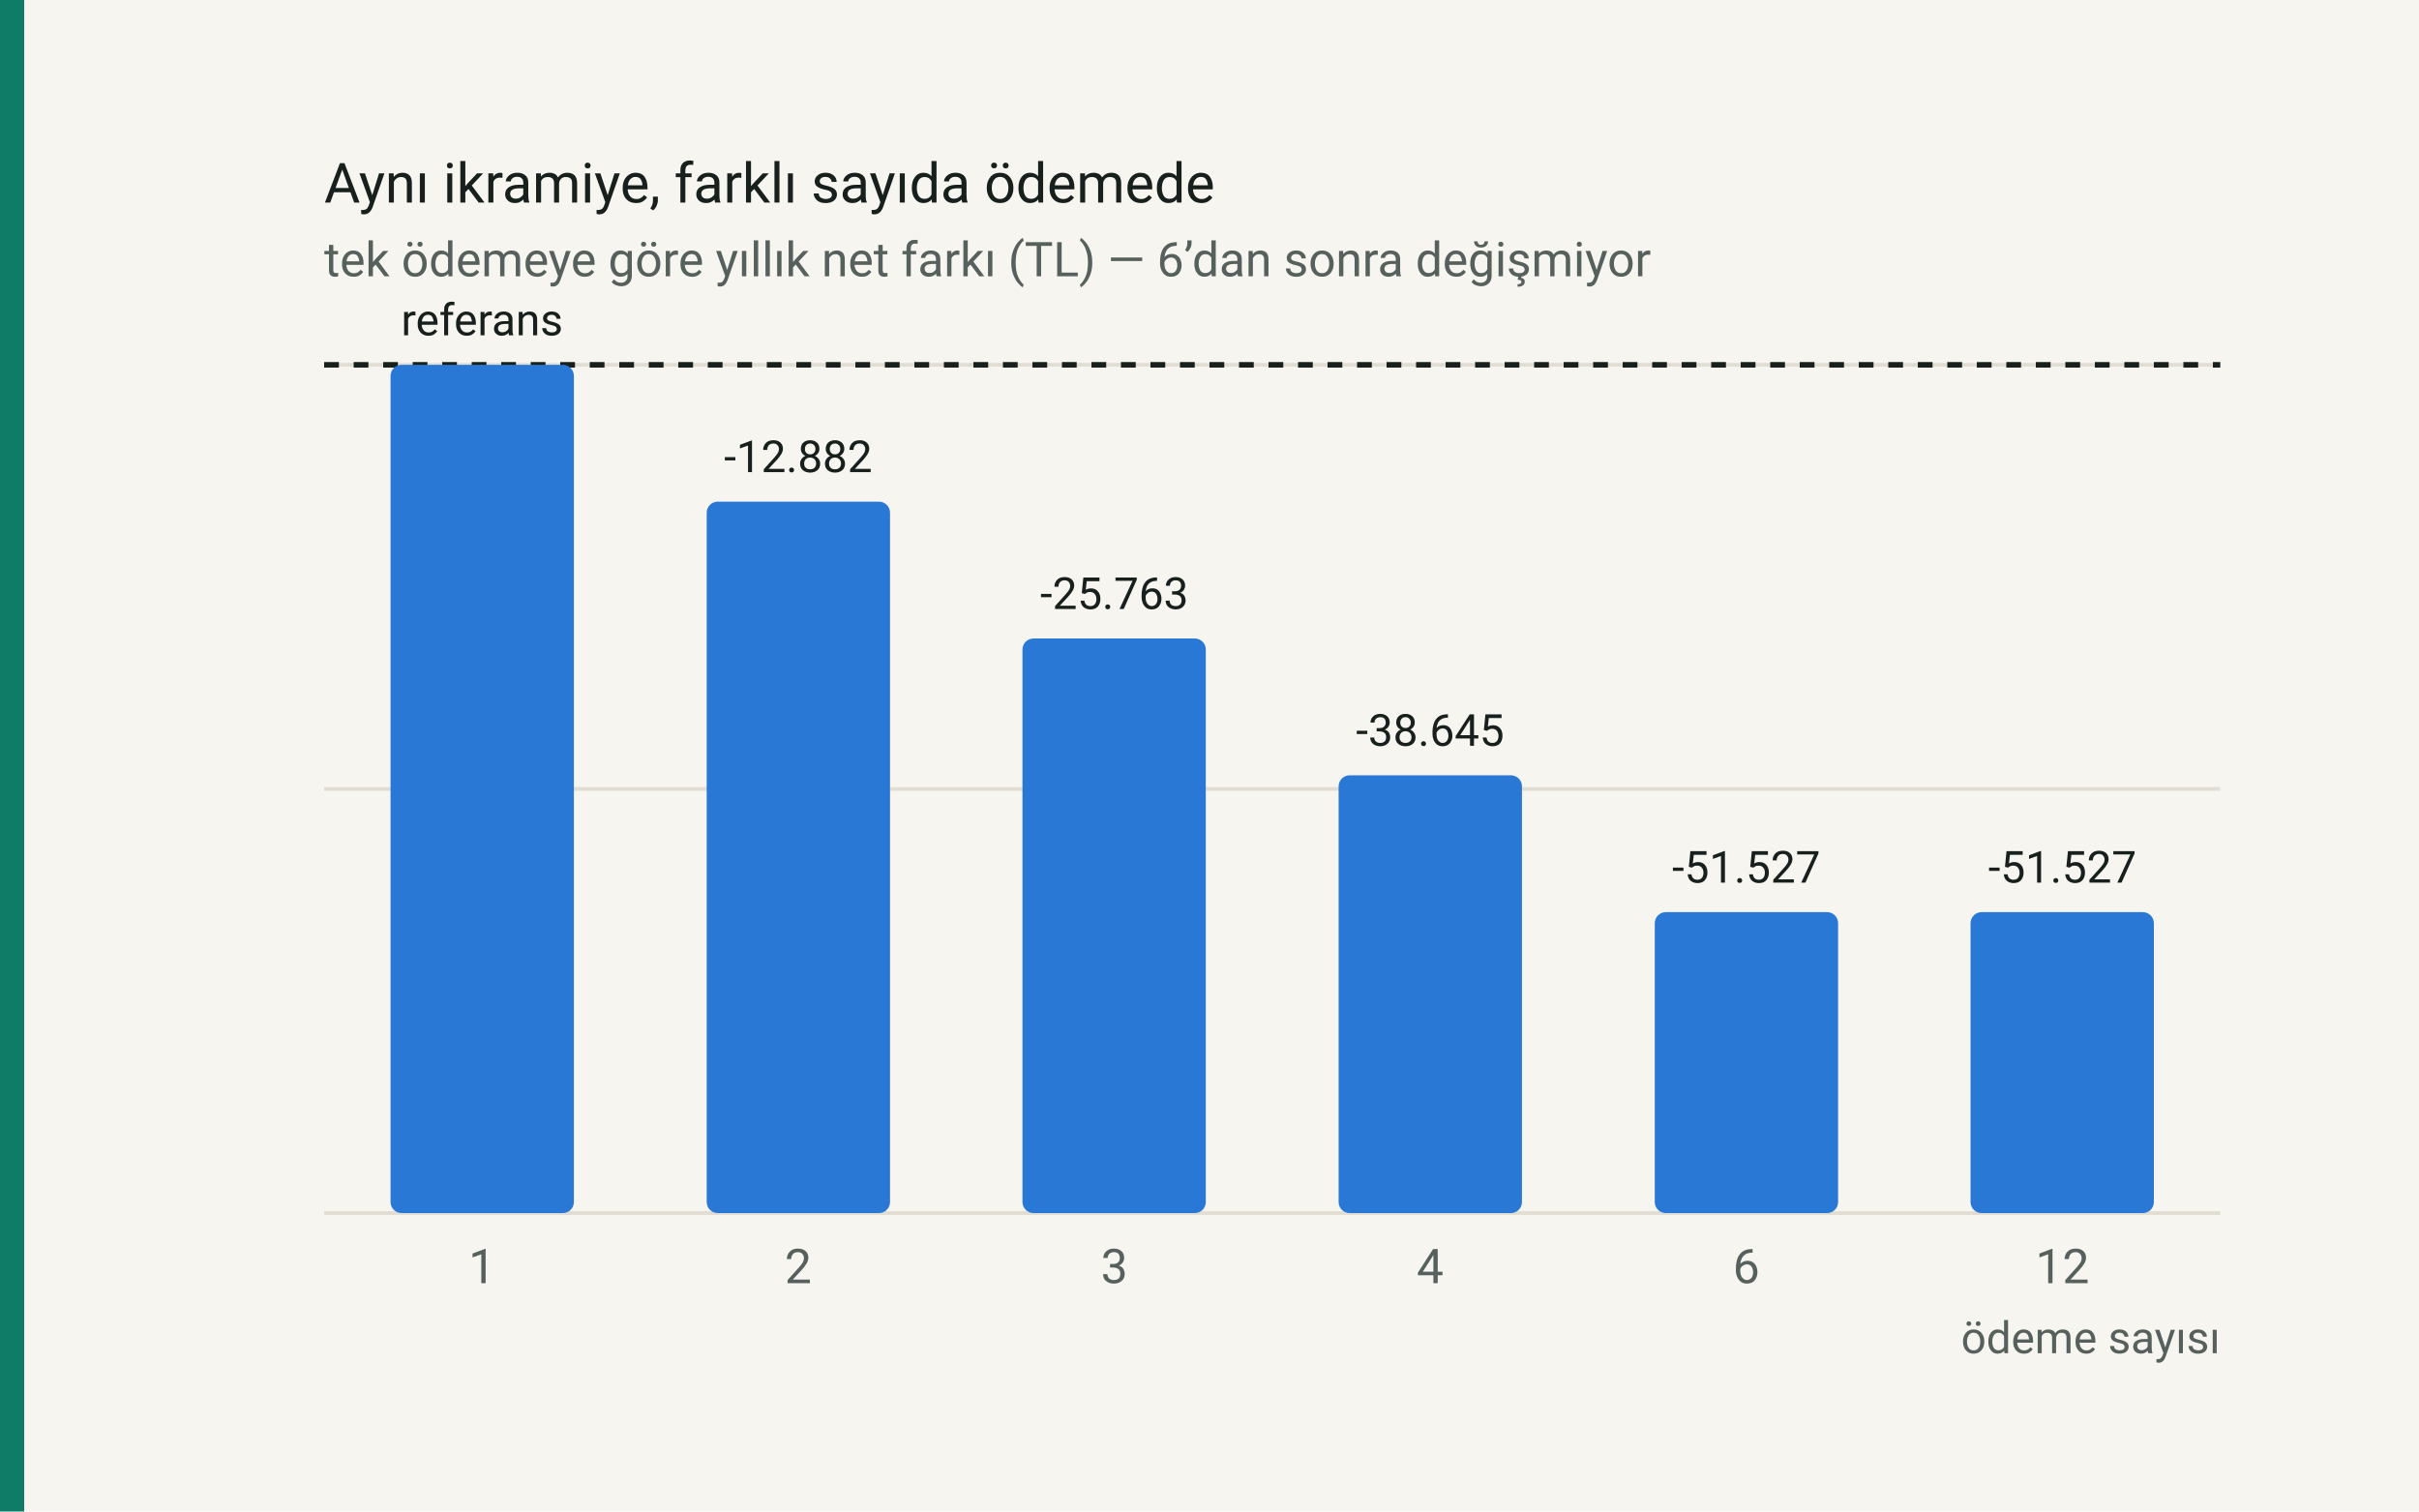
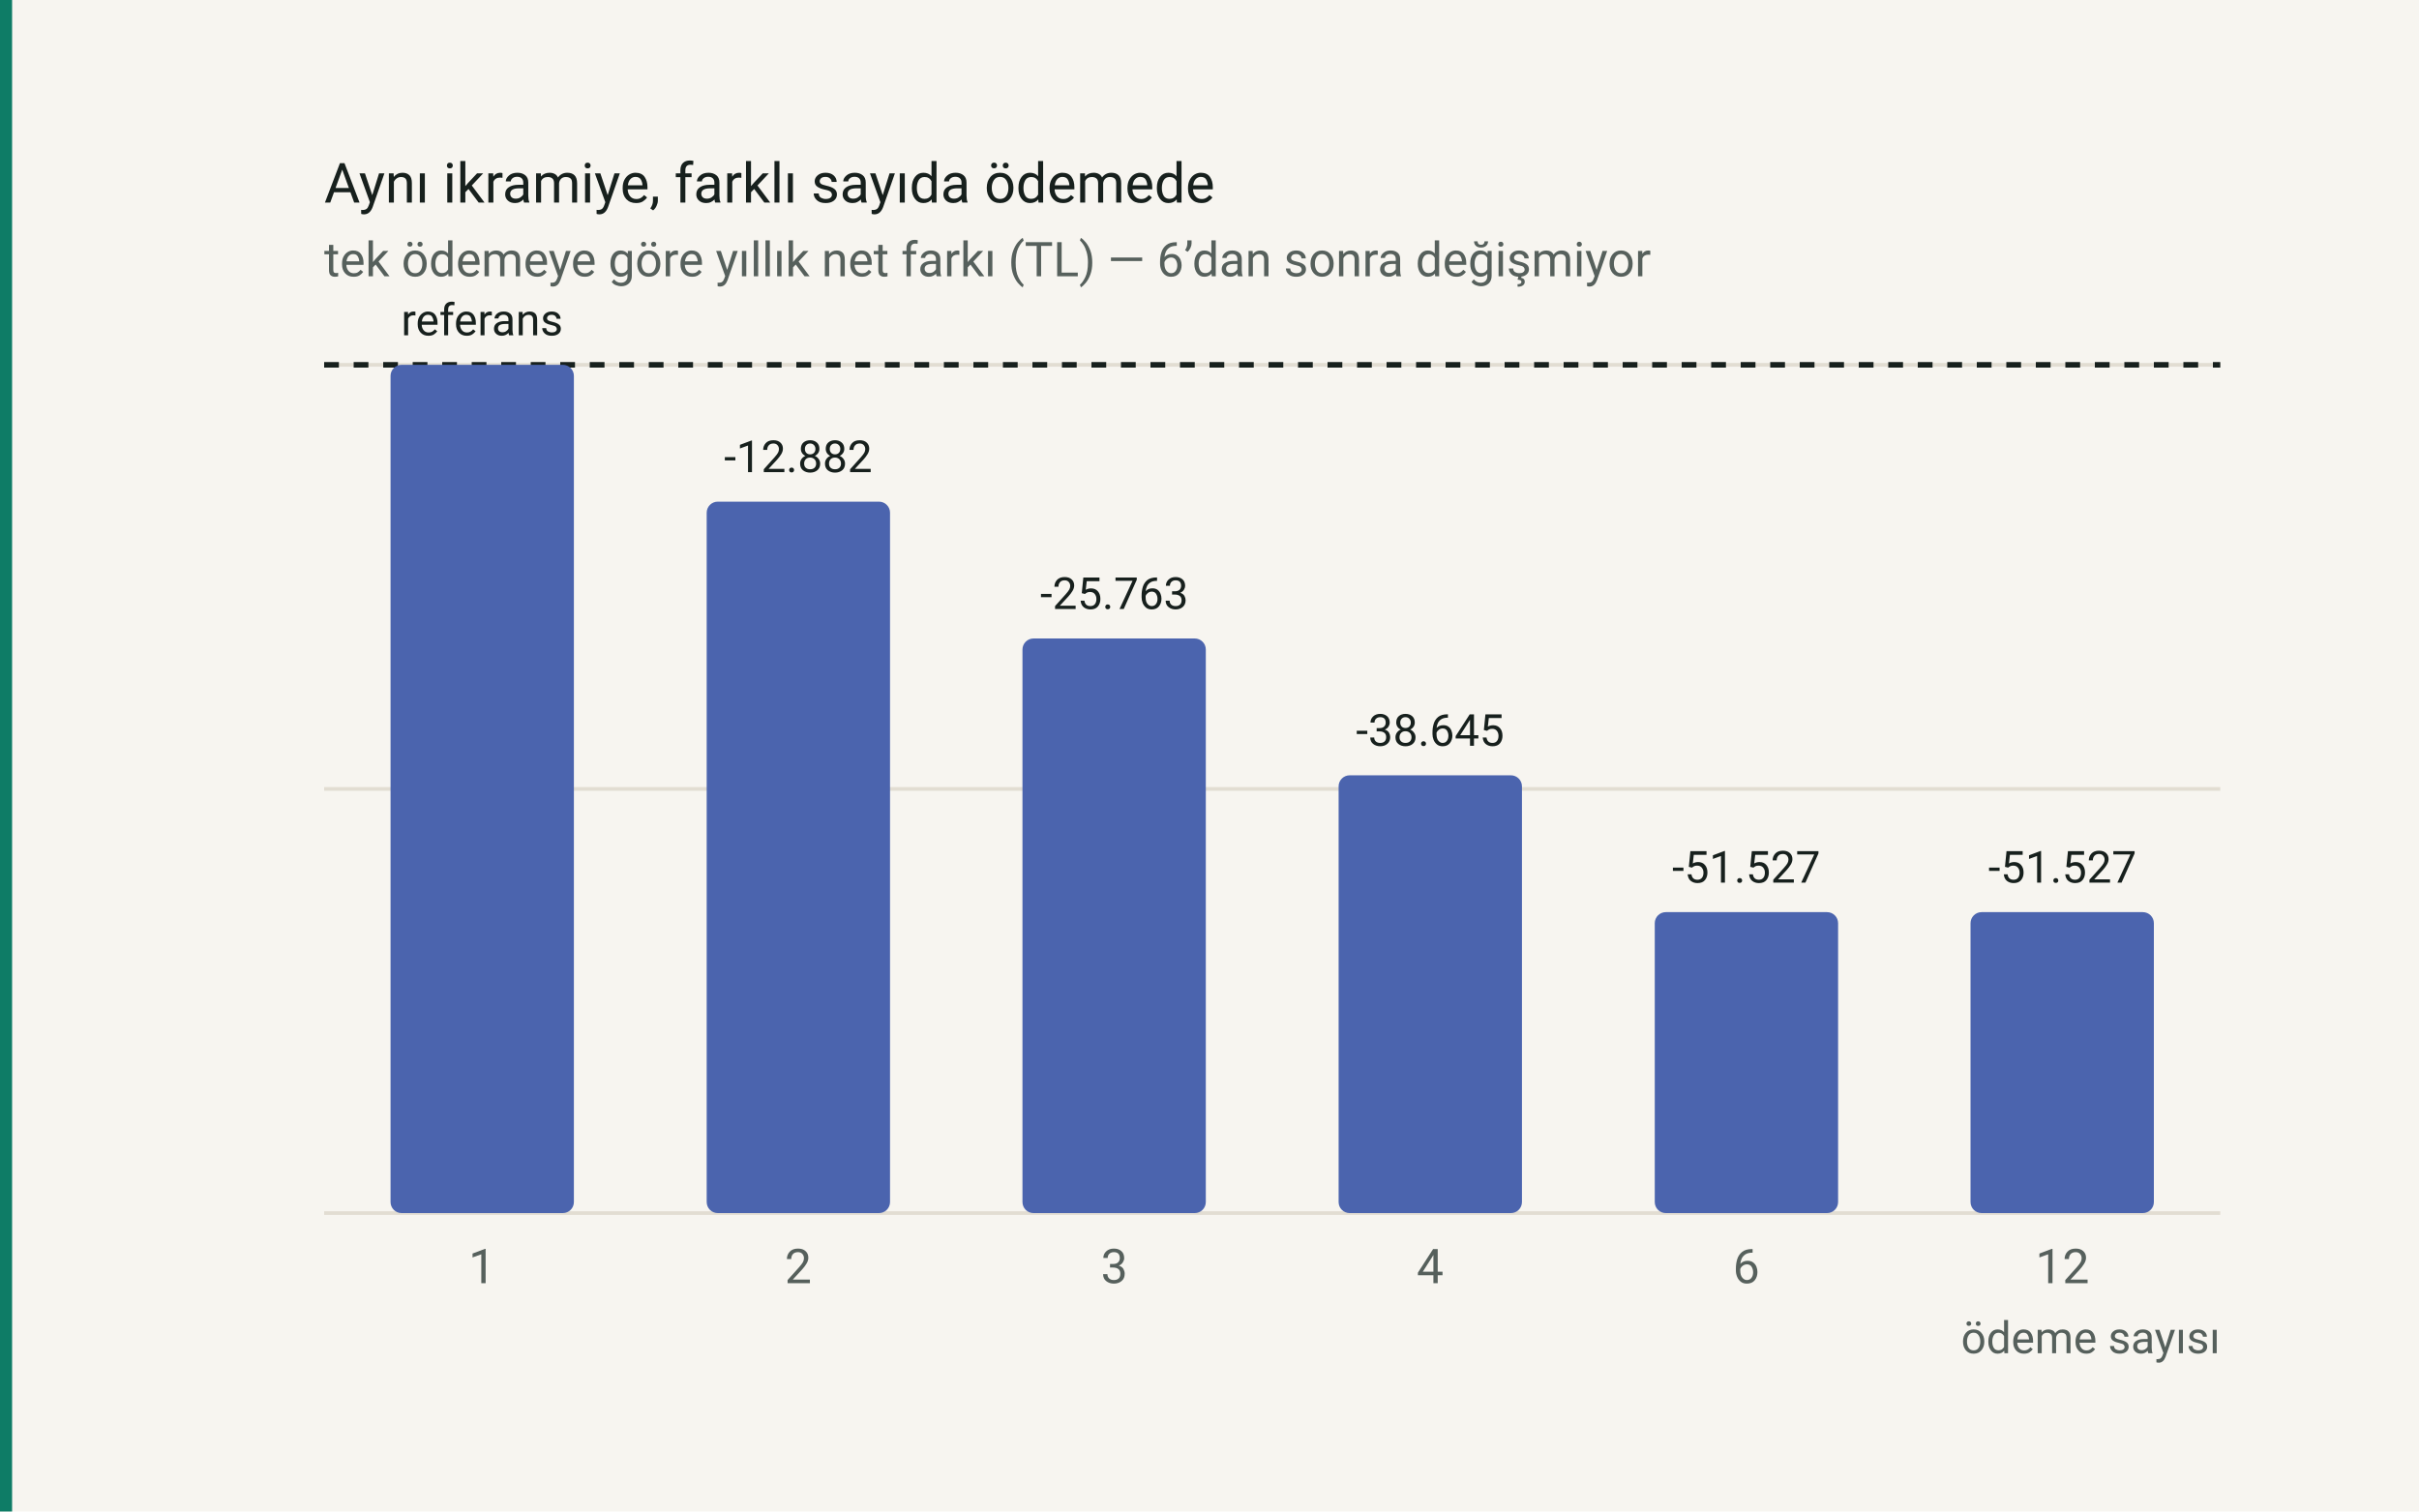
<svg xmlns="http://www.w3.org/2000/svg" viewBox="0 0 800 500" width="800" height="500" role="img" aria-label="Ayni ikramiye kac odemeye bolunurse yillik netin nasil dustugu">
  <style>text{font-family:"Segoe UI",-apple-system,BlinkMacSystemFont,Roboto,Helvetica,Arial,sans-serif}</style>
  <rect width="800" height="500" fill="#f7f5f0" />
-   <rect width="8" height="500" fill="#0e7c66" />
+   <rect width="4" height="500" fill="#0e7c66" />
  <svg x="34" y="30" width="732" height="440" viewBox="0 0 600 360">
    <line x1="60" y1="74.0" x2="574" y2="74.0" stroke="#e2ddd2" stroke-width="1" />
    <line x1="60" y1="189.0" x2="574" y2="189.0" stroke="#e2ddd2" stroke-width="1" />
    <line x1="60" y1="304.0" x2="574" y2="304.0" stroke="#e2ddd2" stroke-width="1" />
    <line x1="60" y1="74.0" x2="574" y2="74.0" stroke="#17201d" stroke-width="1.5" stroke-dasharray="4 4" />
-     <rect x="78.0" y="74.0" width="49.7" height="230.0" rx="3" fill="#2a78d6" />
+     <rect x="78.0" y="74.0" width="49.7" height="230.0" rx="3" fill="#4b64ae" />
    <text x="102.8" y="66.0" font-size="12" fill="#17201d" text-anchor="middle">referans</text>
    <text x="102.8" y="323" font-size="13" fill="#56605c" text-anchor="middle">1</text>
-     <rect x="163.7" y="111.1" width="49.7" height="192.9" rx="3" fill="#2a78d6" />
+     <rect x="163.7" y="111.1" width="49.7" height="192.9" rx="3" fill="#4b64ae" />
    <text x="188.5" y="103.1" font-size="12" fill="#17201d" text-anchor="middle">-12.882</text>
    <text x="188.5" y="323" font-size="13" fill="#56605c" text-anchor="middle">2</text>
-     <rect x="249.3" y="148.2" width="49.7" height="155.8" rx="3" fill="#2a78d6" />
+     <rect x="249.3" y="148.2" width="49.7" height="155.8" rx="3" fill="#4b64ae" />
    <text x="274.2" y="140.2" font-size="12" fill="#17201d" text-anchor="middle">-25.763</text>
    <text x="274.2" y="323" font-size="13" fill="#56605c" text-anchor="middle">3</text>
-     <rect x="335.0" y="185.3" width="49.7" height="118.7" rx="3" fill="#2a78d6" />
+     <rect x="335.0" y="185.3" width="49.7" height="118.7" rx="3" fill="#4b64ae" />
    <text x="359.8" y="177.3" font-size="12" fill="#17201d" text-anchor="middle">-38.645</text>
    <text x="359.8" y="323" font-size="13" fill="#56605c" text-anchor="middle">4</text>
-     <rect x="420.7" y="222.4" width="49.7" height="81.6" rx="3" fill="#2a78d6" />
+     <rect x="420.7" y="222.4" width="49.7" height="81.6" rx="3" fill="#4b64ae" />
    <text x="445.5" y="214.4" font-size="12" fill="#17201d" text-anchor="middle">-51.527</text>
    <text x="445.5" y="323" font-size="13" fill="#56605c" text-anchor="middle">6</text>
-     <rect x="506.3" y="222.4" width="49.7" height="81.6" rx="3" fill="#2a78d6" />
+     <rect x="506.3" y="222.4" width="49.7" height="81.6" rx="3" fill="#4b64ae" />
    <text x="531.2" y="214.4" font-size="12" fill="#17201d" text-anchor="middle">-51.527</text>
    <text x="531.2" y="323" font-size="13" fill="#56605c" text-anchor="middle">12</text>
    <text x="60" y="30" font-size="15" fill="#17201d">Aynı ikramiye, farklı sayıda ödemede</text>
    <text x="60" y="50" font-size="13" fill="#56605c">tek ödemeye göre yıllık net farkı (TL) — 6’dan sonra değişmiyor</text>
    <text x="574" y="342" font-size="12" fill="#56605c" text-anchor="end">ödeme sayısı</text>
  </svg>
</svg>
